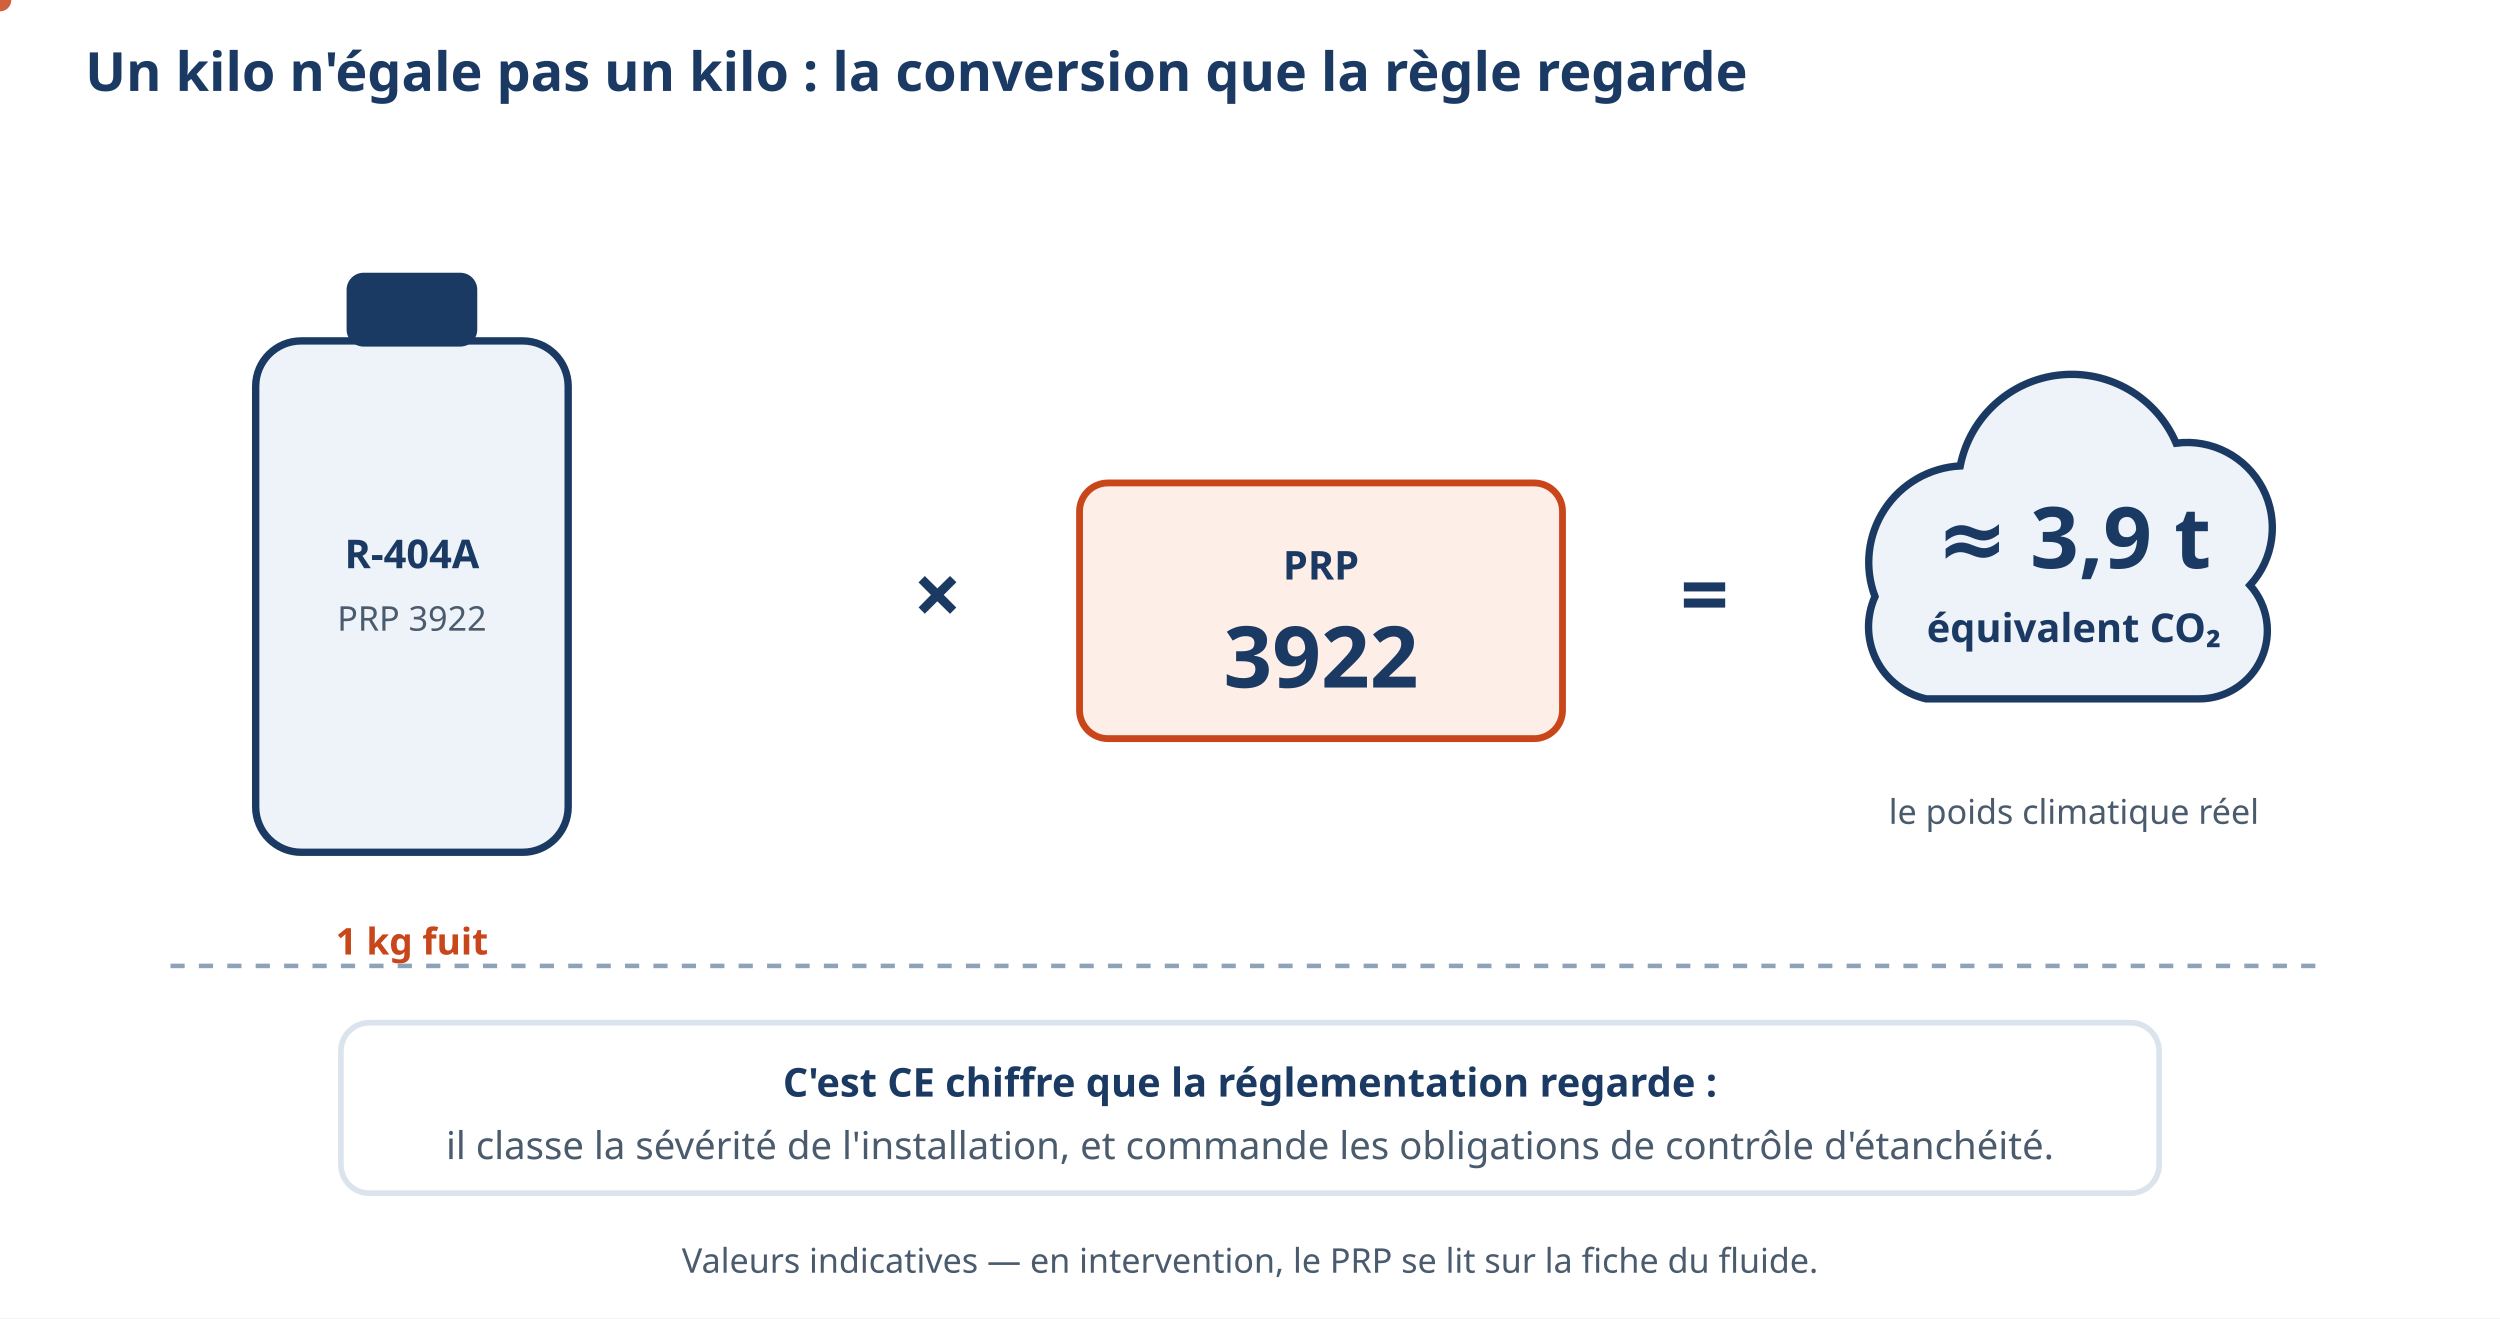
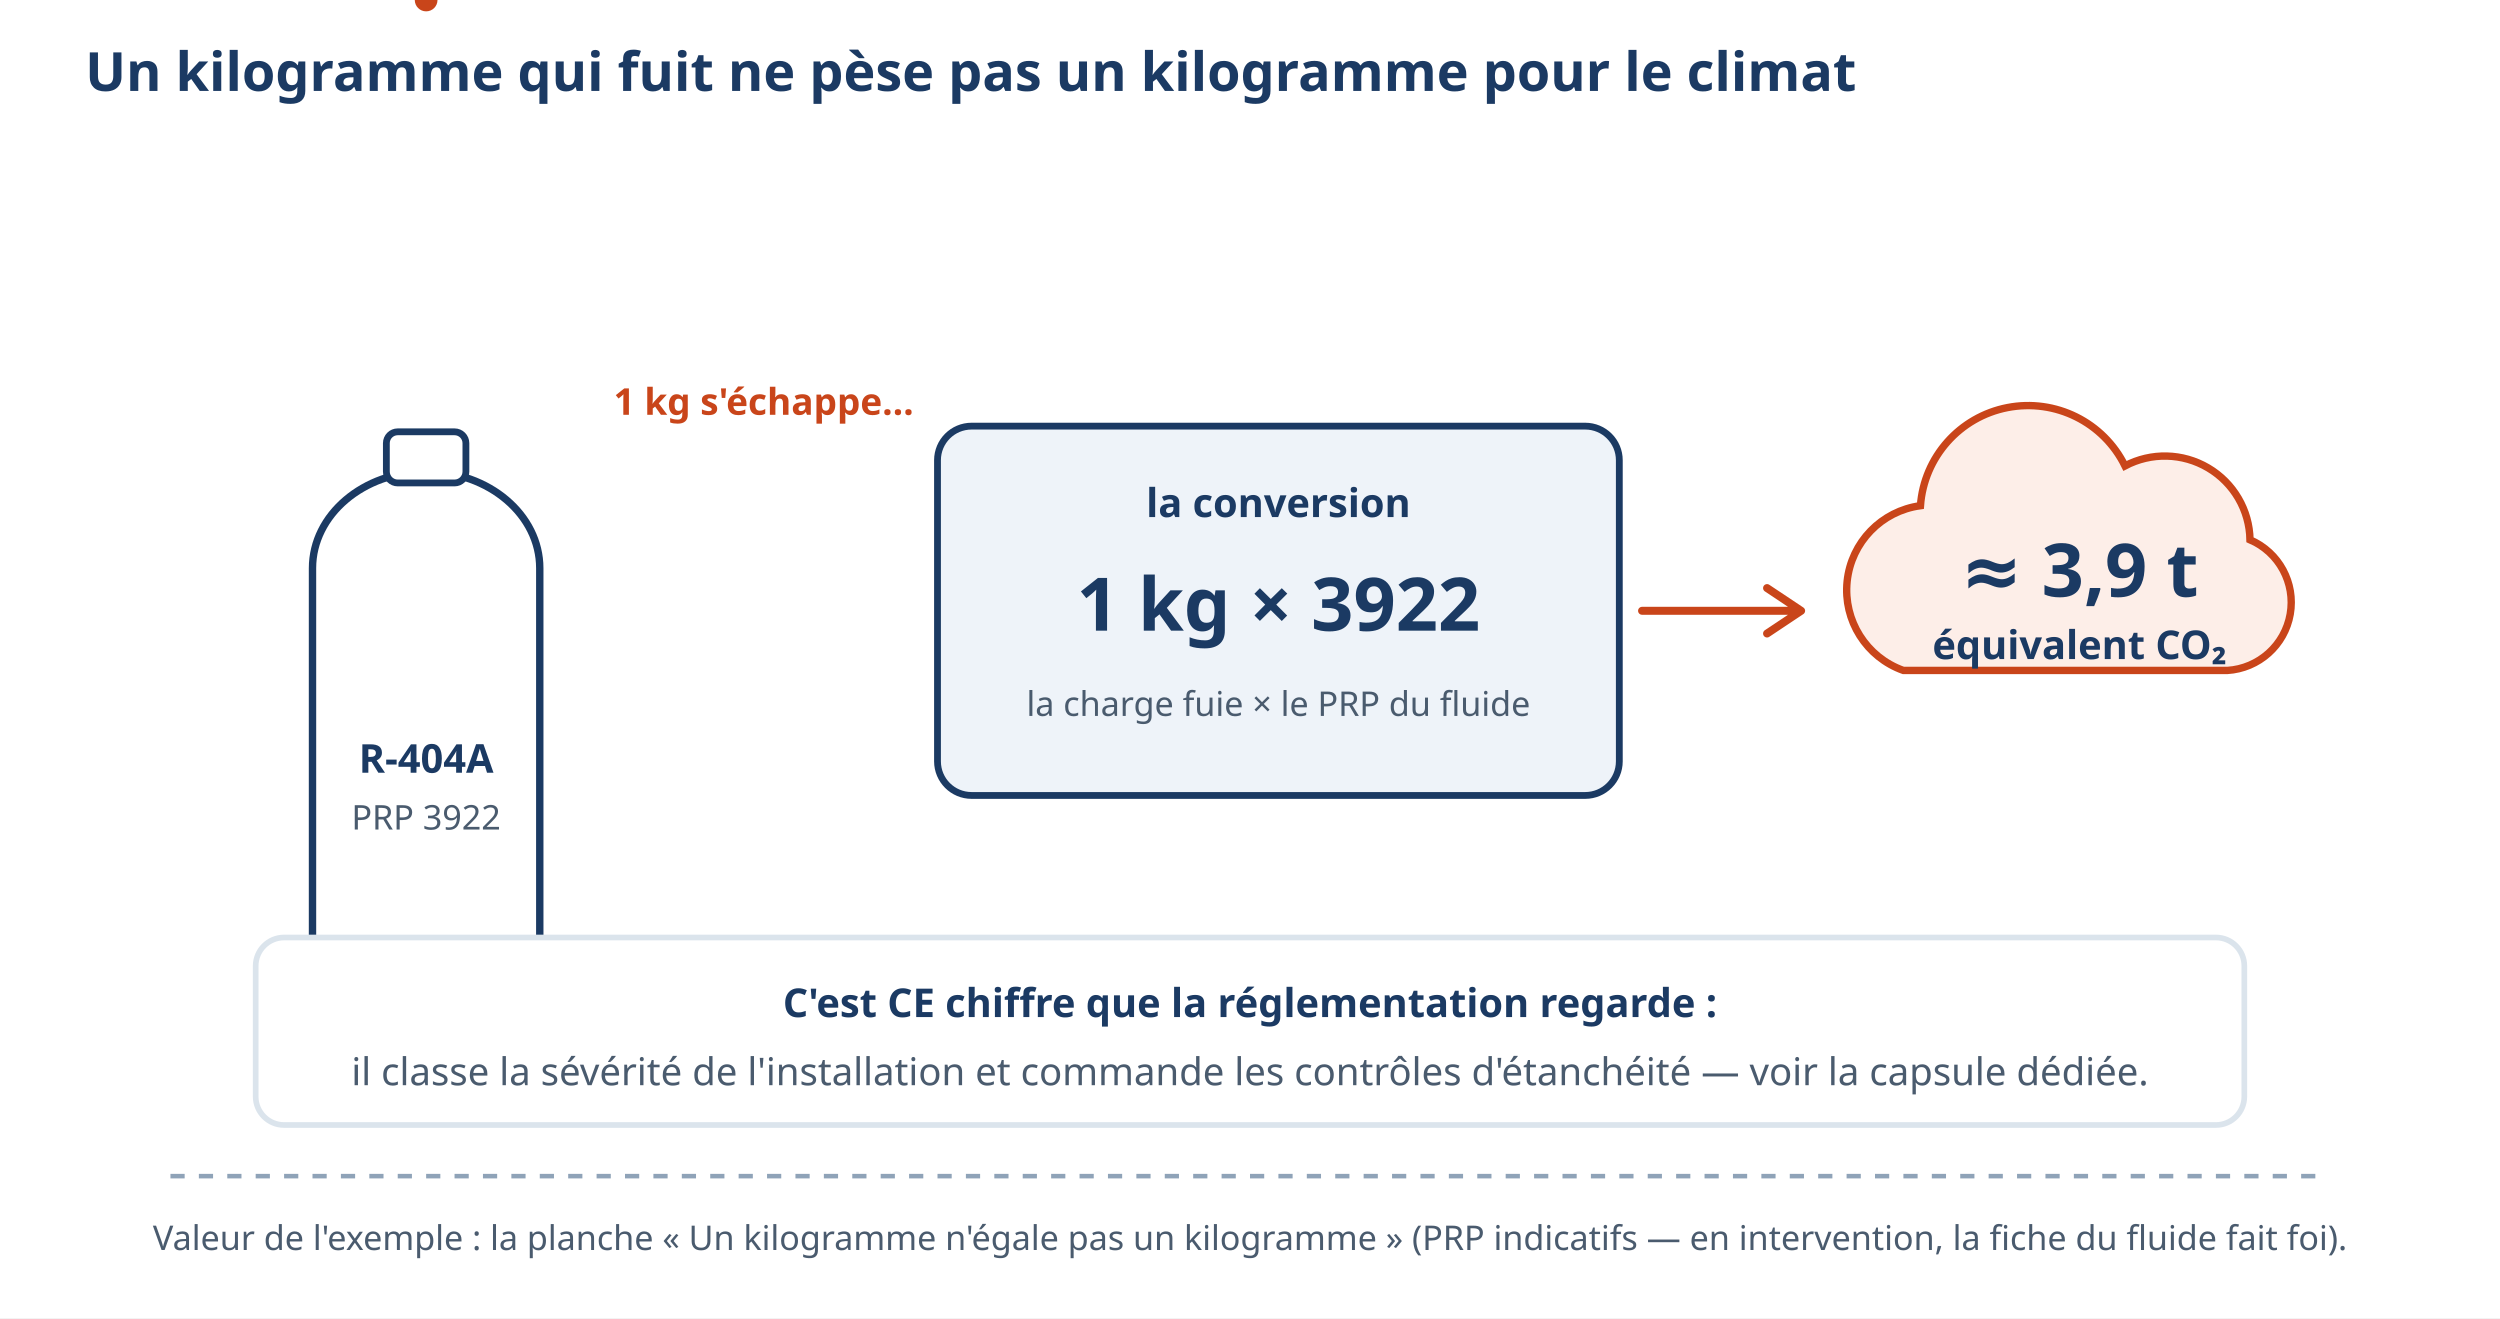
- <svg xmlns="http://www.w3.org/2000/svg" viewBox="0 0 880 464" role="img" aria-label="D'où sortent les trois virgule neuf tonnes : un kilogramme de R-404A fuit d'une installation. Son PRP est de trois mille neuf cent vingt-deux : chaque kilogramme pèse, pour le climat, comme trois mille neuf cent vingt-deux kilogrammes de CO2 — environ trois virgule neuf tonnes équivalent CO2. C'est ce chiffre en tonnes équivalent CO2 que la réglementation regarde : il classe la sévérité de l'installation et commande les obligations de contrôle d'étanchéité.">
+ <svg xmlns="http://www.w3.org/2000/svg" viewBox="0 0 880 464" role="img" aria-label="Le calcul en tonnes équivalent CO2, sur l'exemple de la planche PRP : fuir un kilogramme de R-404A, dont le PRP vaut trois mille neuf cent vingt-deux, revient à relâcher environ trois virgule neuf tonnes équivalent CO2. C'est la charge multipliée par le PRP qui fait la conversion, et c'est ce chiffre que la réglementation regarde pour classer la sévérité d'une installation et commander les obligations de contrôle d'étanchéité.">
  <style>
    .t   { font:700 19px Calibri,Segoe UI,sans-serif; fill:#1b3a63; }
    .st  { font:700 14px Calibri,Segoe UI,sans-serif; fill:#1b3a63; }
    .lg  { font:400 13.5px Calibri,Segoe UI,sans-serif; fill:#4a5b6e; }
    .sm  { font:400 12px Calibri,Segoe UI,sans-serif; fill:#4a5b6e; }
    .bad { font:700 13px Calibri,Segoe UI,sans-serif; fill:#c9451a; }
-     .big { font:700 30px Calibri,Segoe UI,sans-serif; fill:#1b3a63; }
+     .big { font:700 26px Calibri,Segoe UI,sans-serif; fill:#1b3a63; }
    .p   { fill:none; stroke:#1b3a63; stroke-width:2.6; stroke-linecap:round; stroke-linejoin:round; }
    .acc { fill:none; stroke:#c9451a; stroke-width:2.8; stroke-linecap:round; stroke-linejoin:round; }
    .dash{ fill:none; stroke:#8fa3b8; stroke-width:1.6; stroke-dasharray:5 5; }
  </style>
  <rect width="880" height="464" fill="#ffffff" />
-   <text class="t" x="30" y="32">Un kilo n'égale pas un kilo : la conversion que la règle regarde</text>
-   <g>
-     <rect x="90" y="120" width="110" height="180" rx="16" fill="#eef3f9" stroke="#1b3a63" stroke-width="2.6" />
-     <rect x="122" y="96" width="46" height="26" rx="6" fill="#1b3a63" />
-     <text class="st" x="145" y="200" text-anchor="middle">R-404A</text>
-     <text class="sm" x="145" y="222" text-anchor="middle">PRP 3922</text>
-     <g fill="#c9451a" opacity="0.85">
+   <text class="t" x="30" y="32">Un kilogramme qui fuit ne pèse pas un kilogramme pour le climat</text>
+   <g transform="translate(150,0)">
+     <path class="p" d="M-40,340 v-140 a40,34 0 0 1 80,0 v140 z" fill="#eef3f9" />
+     <rect x="-14" y="152" width="28" height="18" rx="4" fill="#ffffff" stroke="#1b3a63" stroke-width="2.4" />
+     <text class="st" x="0" y="272" text-anchor="middle">R-404A</text>
+     <text class="sm" x="0" y="292" text-anchor="middle">PRP 3922</text>
+     <g fill="#c9451a">
      <circle r="4">
-         <animateMotion dur="1.8s" repeatCount="indefinite" path="M200,160 q30,-16 58,-30" />
-         <animate attributeName="opacity" values="1;0" dur="1.8s" repeatCount="indefinite" />
+         <animateMotion dur="1.6s" repeatCount="indefinite" path="M34,180 q30,-24 62,-30" />
+         <animate attributeName="opacity" values="1;0" dur="1.6s" repeatCount="indefinite" />
      </circle>
      <circle r="3">
-         <animateMotion dur="2.1s" begin="0.5s" repeatCount="indefinite" path="M200,170 q34,-10 62,-20" />
-         <animate attributeName="opacity" values="1;0" dur="2.1s" begin="0.5s" repeatCount="indefinite" />
-       </circle>
-       <circle r="3.5">
-         <animateMotion dur="1.6s" begin="1s" repeatCount="indefinite" path="M200,150 q28,-20 54,-38" />
-         <animate attributeName="opacity" values="1;0" dur="1.6s" begin="1s" repeatCount="indefinite" />
+         <animateMotion dur="1.9s" begin="0.5s" repeatCount="indefinite" path="M34,186 q34,-16 66,-18" />
+         <animate attributeName="opacity" values="1;0" dur="1.9s" begin="0.5s" repeatCount="indefinite" />
      </circle>
    </g>
-     <text class="bad" x="145" y="336" text-anchor="middle">1 kg fuit</text>
+     <text class="bad" x="66" y="146">1 kg s'échappe…</text>
  </g>
-   <text class="big" x="330" y="220" text-anchor="middle">×</text>
-   <rect x="380" y="170" width="170" height="90" rx="10" fill="#fdeee8" stroke="#c9451a" stroke-width="2.4" />
-   <text class="st" x="465" y="204" text-anchor="middle" fill="#a8410f">PRP</text>
-   <text class="big" x="465" y="242" text-anchor="middle" fill="#a8410f">3922</text>
-   <text class="big" x="600" y="220" text-anchor="middle">=</text>
-   <g>
-     <path d="M660,210 a34,34 0 0 1 30,-46 a40,40 0 0 1 76,-8 a30,30 0 0 1 26,50 a24,24 0 0 1 -18,40 h-96 a26,26 0 0 1 -18,-36 z" fill="#eef3f9" stroke="#1b3a63" stroke-width="2.6">
-       <animate attributeName="opacity" values="0.75;1;0.75" dur="3s" repeatCount="indefinite" />
-     </path>
-     <text class="big" x="730" y="200" text-anchor="middle" fill="#c9451a">≈ 3,9 t</text>
-     <text class="st" x="730" y="226" text-anchor="middle">équivalent CO₂</text>
-     <text class="sm" x="730" y="290" text-anchor="middle">le poids climatique réel</text>
+   <rect x="330" y="150" width="240" height="130" rx="12" fill="#eef3f9" stroke="#1b3a63" stroke-width="2.4" />
+   <text class="st" x="450" y="182" text-anchor="middle">la conversion</text>
+   <text class="big" x="450" y="222" text-anchor="middle">1 kg × 3922</text>
+   <text class="sm" x="450" y="252" text-anchor="middle">la charge fuie × le PRP du fluide</text>
+   <path class="acc" d="M578,215 h56 m-12,-8 12,8 -12,8" />
+   <g transform="translate(740,210)">
+     <path d="M-70,26 a30,30 0 0 1 6,-58 a38,38 0 0 1 72,-14 a30,30 0 0 1 44,26 a24,24 0 0 1 -8,46 z" fill="#fdeee8" stroke="#c9451a" stroke-width="2.6" />
+     <text class="big" x="-8" y="0" text-anchor="middle" fill="#a8410f">≈ 3,9 t</text>
+     <text class="st" x="-8" y="22" text-anchor="middle" fill="#a8410f">équivalent CO₂</text>
  </g>
-   <path class="dash" d="M60,340 h760" />
-   <rect x="120" y="360" width="640" height="60" rx="10" fill="#ffffff" stroke="#dbe4ec" stroke-width="2" />
-   <text class="st" x="440" y="386" text-anchor="middle">C'est CE chiffre que la réglementation regarde :</text>
-   <text class="lg" x="440" y="408" text-anchor="middle">il classe la sévérité de l'installation, et commande les obligations de contrôle d'étanchéité.</text>
-   <text class="sm" x="440" y="448" text-anchor="middle">Valeurs indicatives — en intervention, le PRP se lit sur la fiche du fluide.</text>
+   <rect x="90" y="330" width="700" height="66" rx="10" fill="#ffffff" stroke="#dbe4ec" stroke-width="2" />
+   <text class="st" x="440" y="358" text-anchor="middle">C'est CE chiffre que la réglementation regarde :</text>
+   <text class="lg" x="440" y="382" text-anchor="middle">il classe la sévérité de l'installation et commande les contrôles d'étanchéité — voir la capsule dédiée.</text>
+   <path class="dash" d="M60,414 h760" />
+   <text class="sm" x="440" y="440" text-anchor="middle">Valeur de l'exemple : la planche « Un kilogramme n'égale pas un kilogramme » (PRP indicatifs — en intervention, la fiche du fluide fait foi).</text>
</svg>
